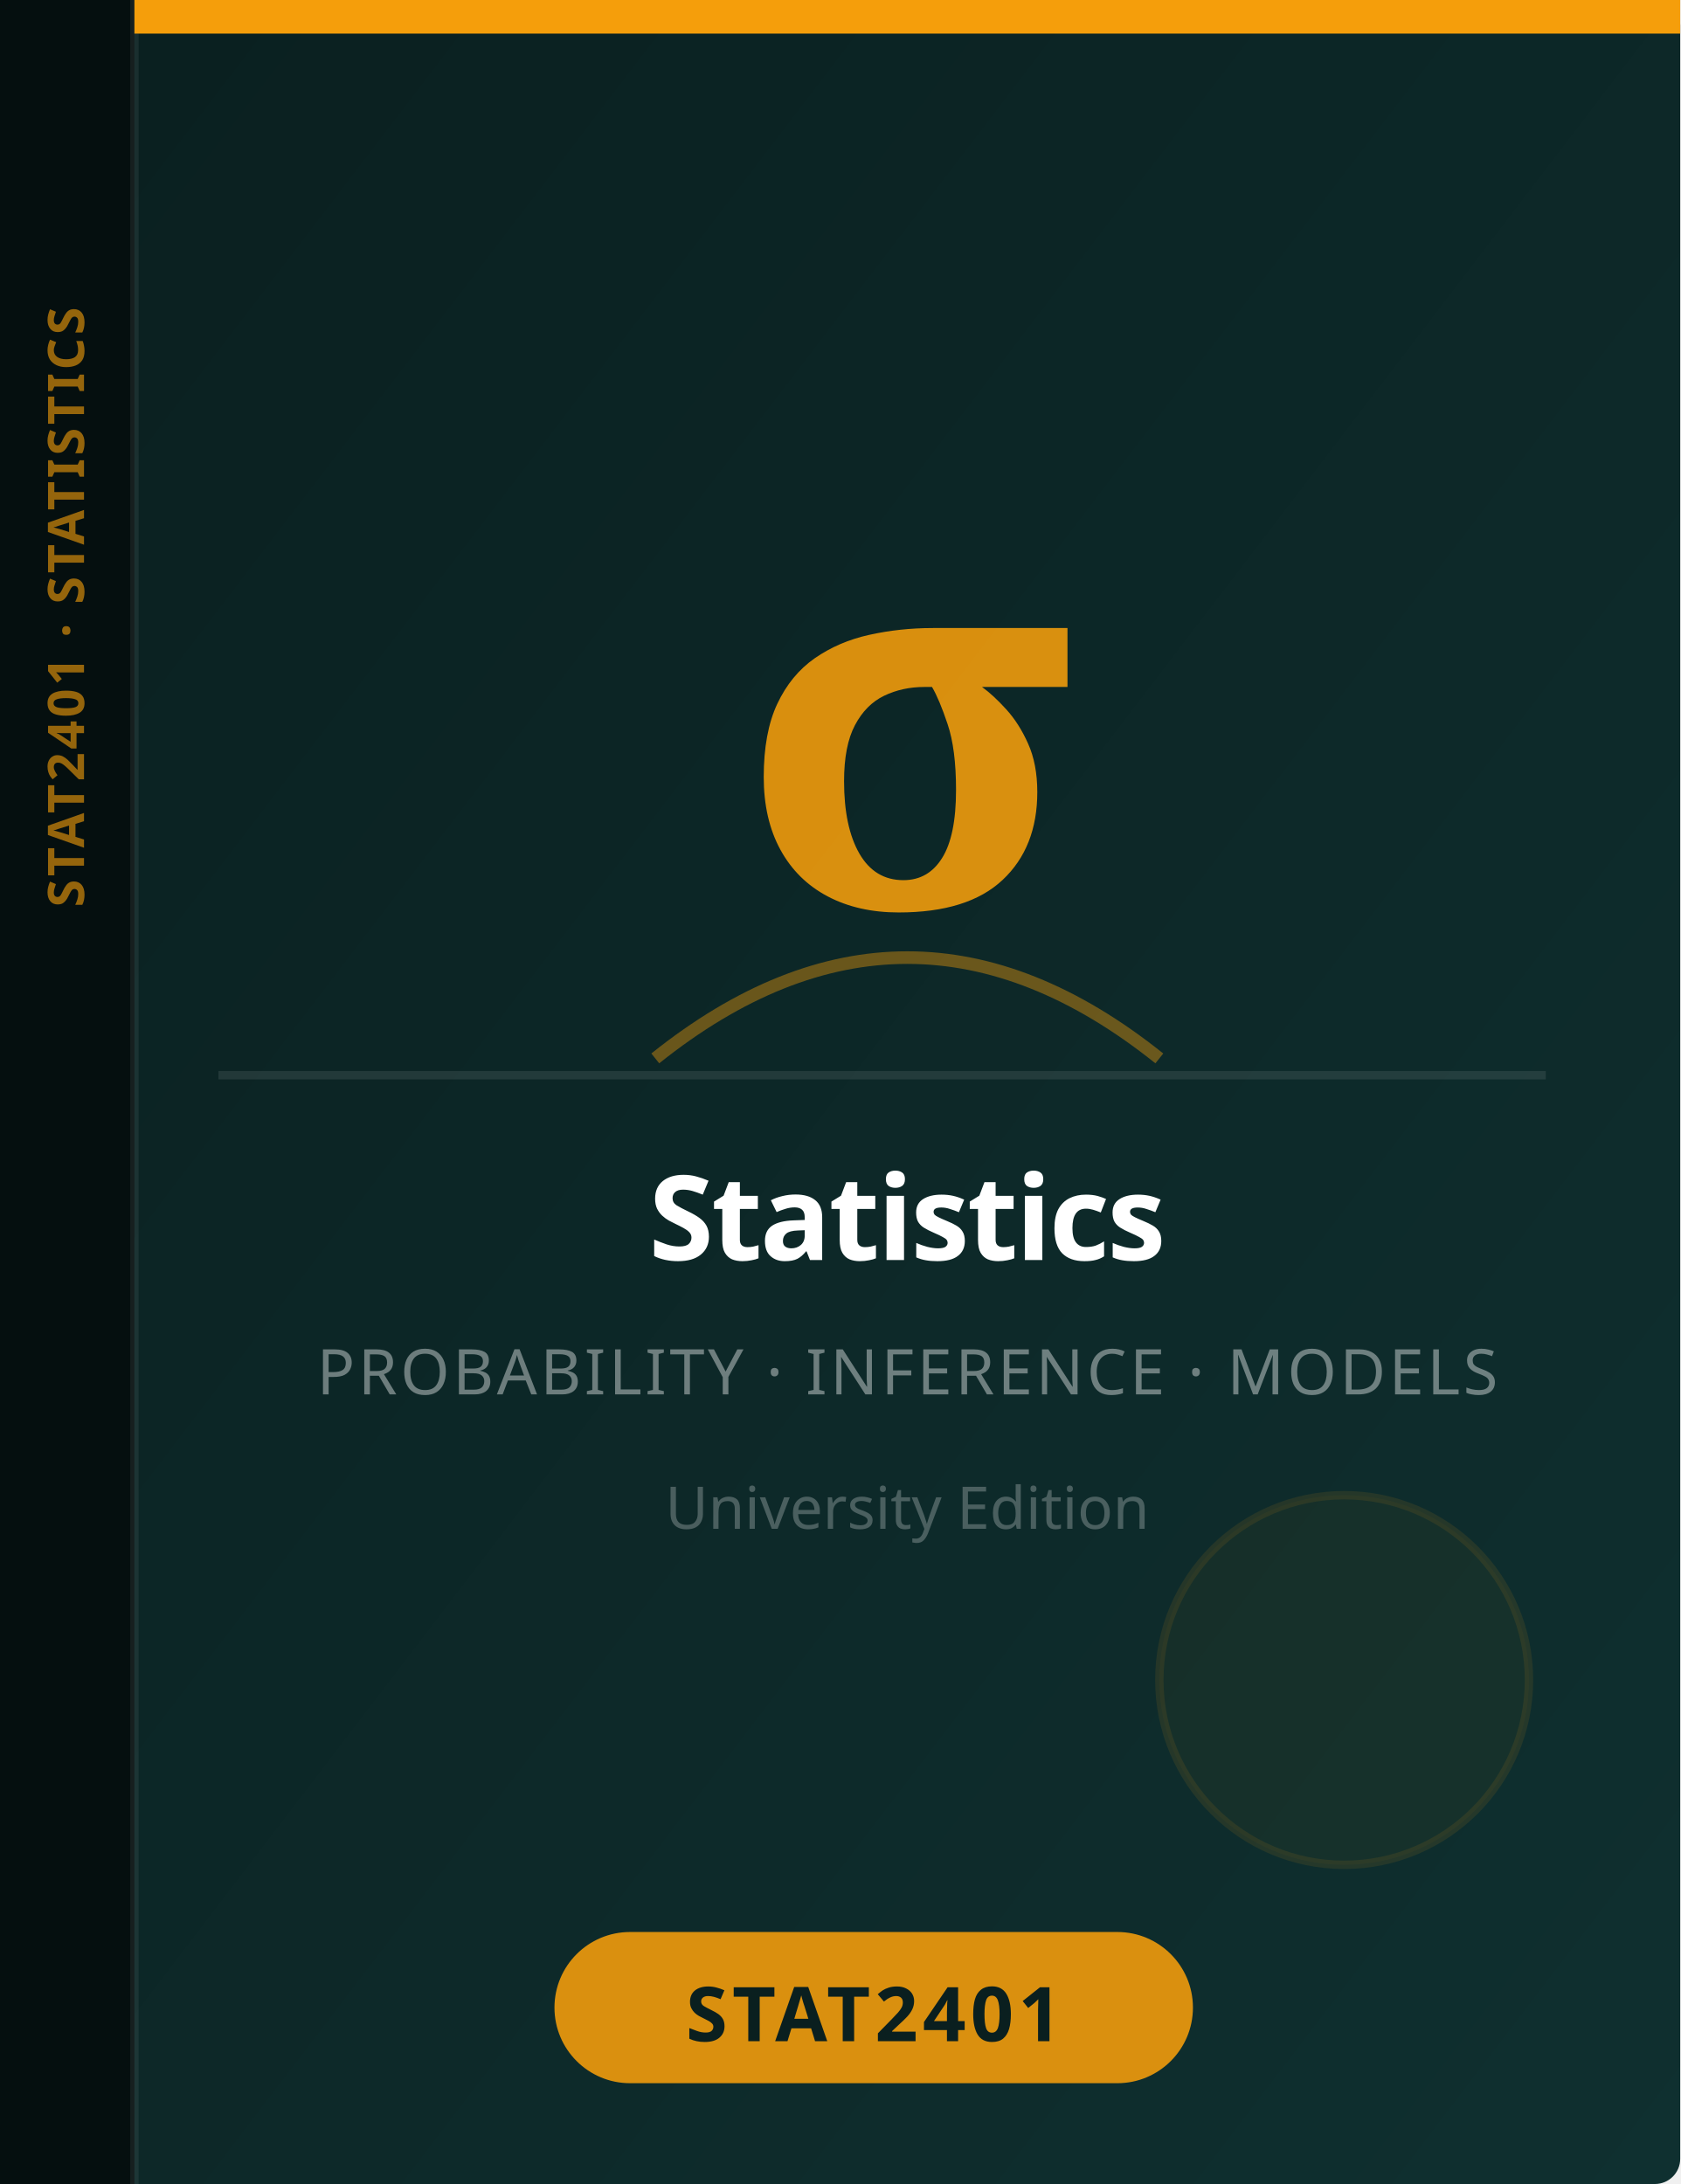
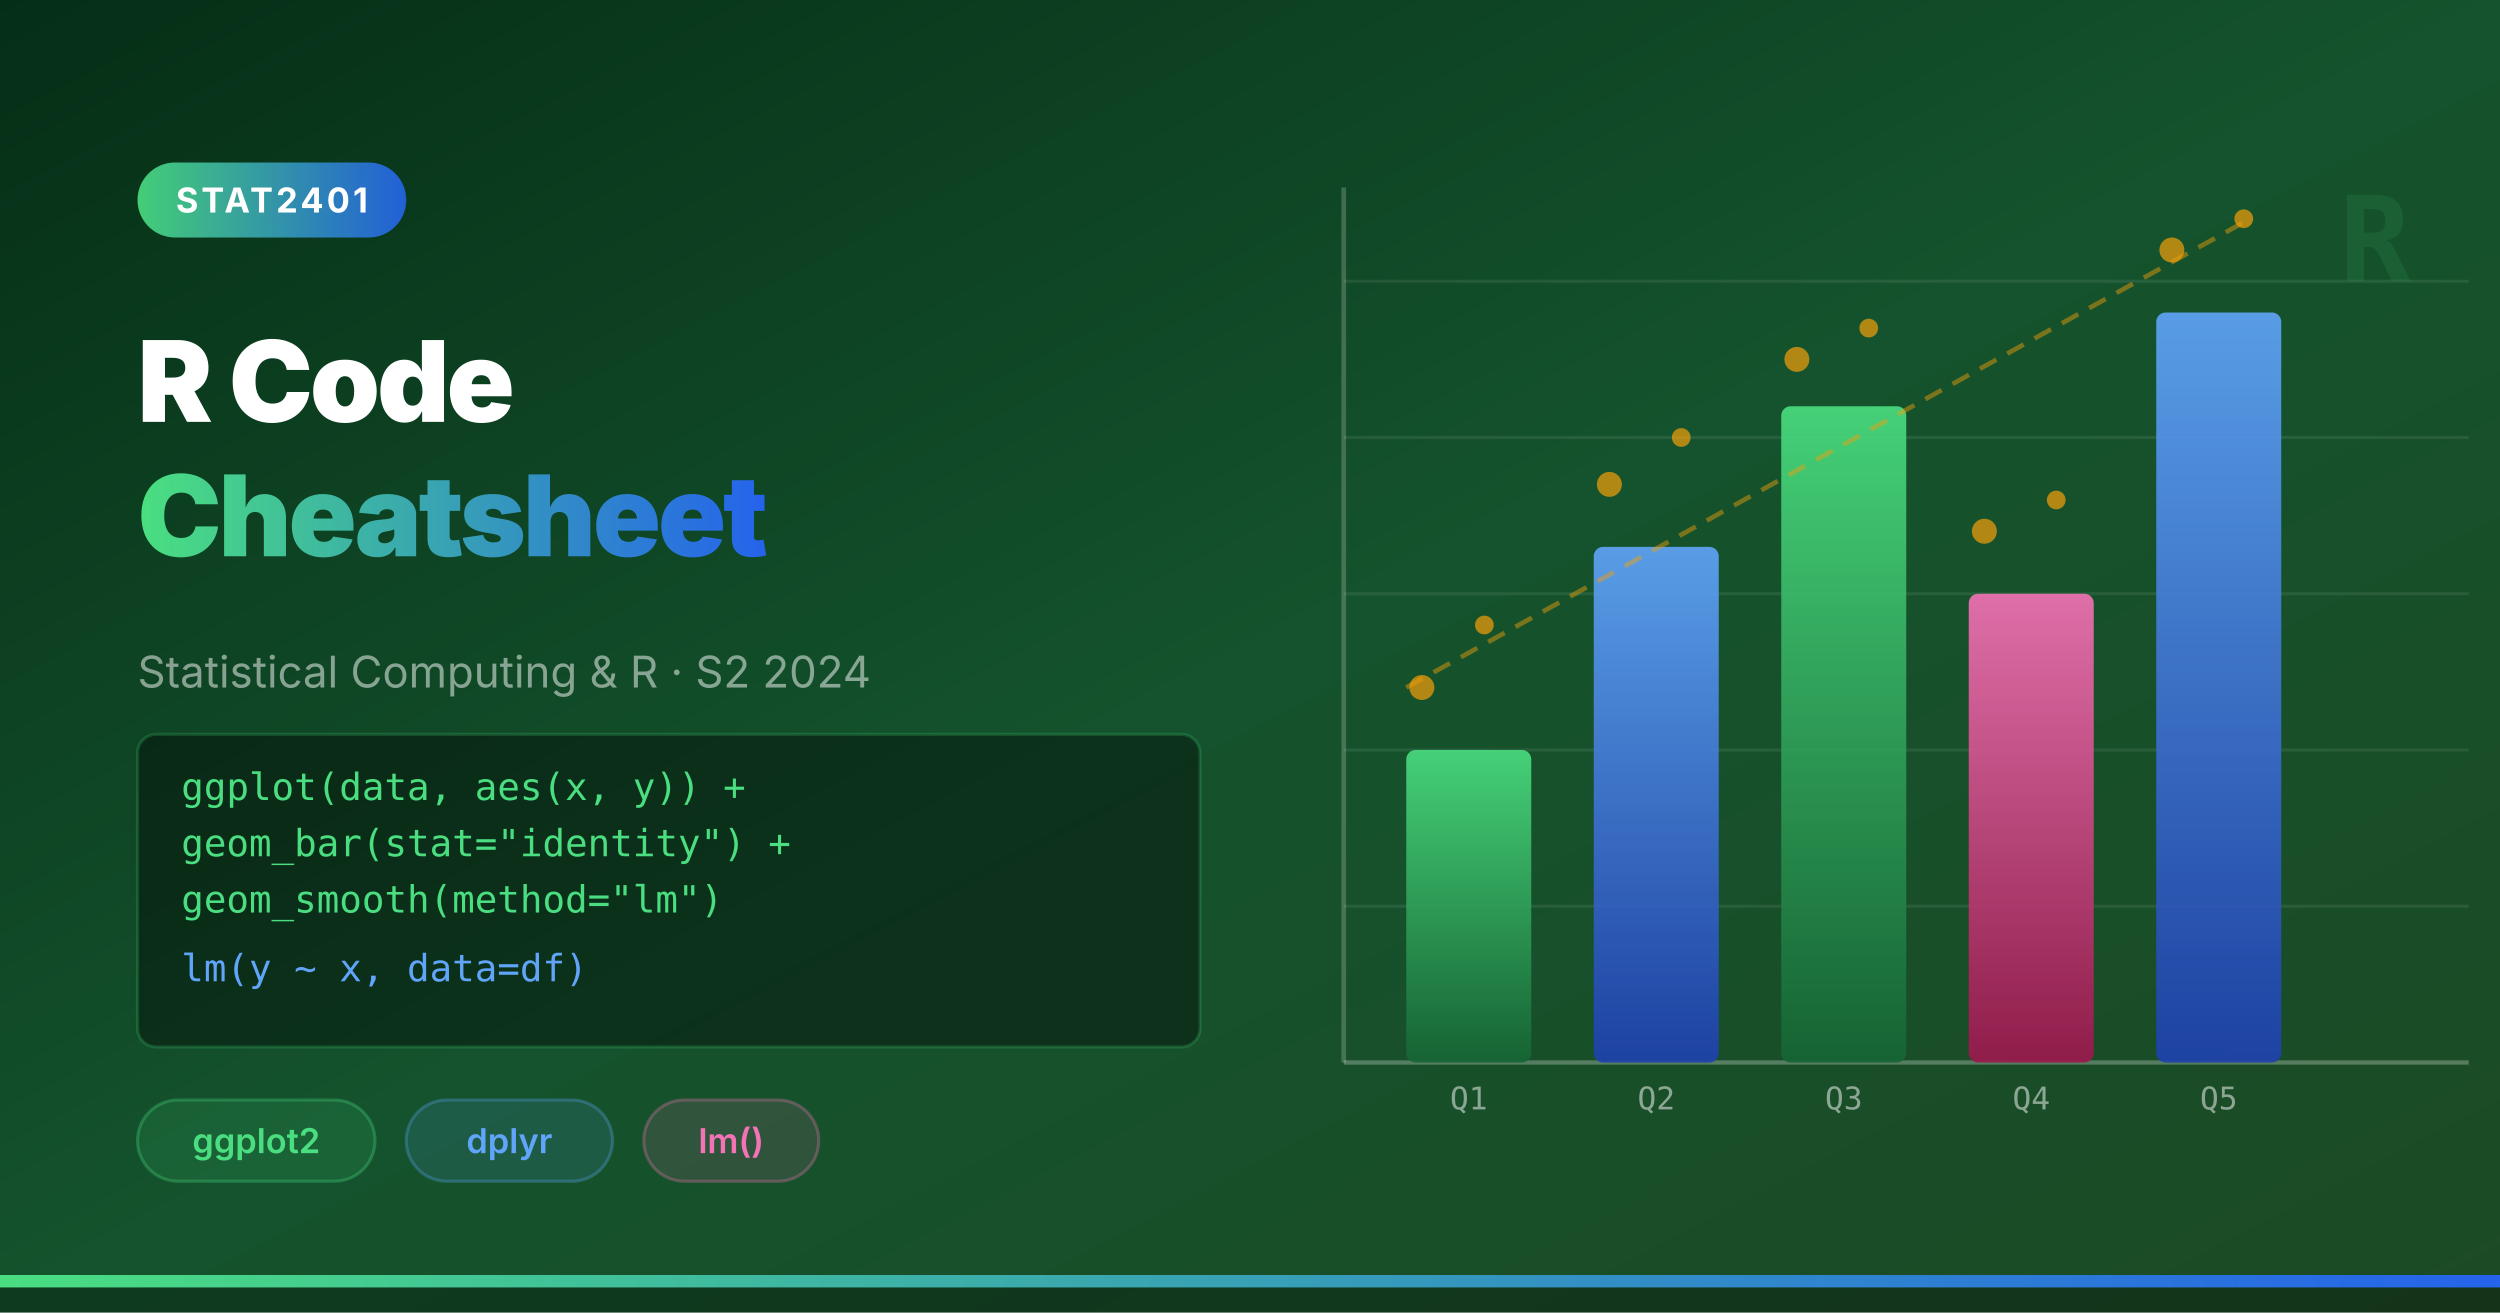
- <svg xmlns="http://www.w3.org/2000/svg" viewBox="0 0 200 260" width="200" height="260">
+ <svg xmlns="http://www.w3.org/2000/svg" viewBox="0 0 800 420" width="800" height="420">
  <defs>
    <linearGradient id="bg" x1="0" y1="0" x2="1" y2="1">
-       <stop offset="0%" stop-color="#0a1f1f" />
-       <stop offset="100%" stop-color="#0f3030" />
+       <stop offset="0%" stop-color="#052e16" />
+       <stop offset="50%" stop-color="#14532d" />
+       <stop offset="100%" stop-color="#1c4a24" />
+     </linearGradient>
+     <linearGradient id="acc" x1="0" y1="0" x2="1" y2="0">
+       <stop offset="0%" stop-color="#4ade80" />
+       <stop offset="100%" stop-color="#2563eb" />
+     </linearGradient>
+     <linearGradient id="bar1" x1="0" y1="0" x2="0" y2="1">
+       <stop offset="0%" stop-color="#4ade80" />
+       <stop offset="100%" stop-color="#166534" />
+     </linearGradient>
+     <linearGradient id="bar2" x1="0" y1="0" x2="0" y2="1">
+       <stop offset="0%" stop-color="#60a5fa" />
+       <stop offset="100%" stop-color="#1e40af" />
+     </linearGradient>
+     <linearGradient id="bar3" x1="0" y1="0" x2="0" y2="1">
+       <stop offset="0%" stop-color="#f472b6" />
+       <stop offset="100%" stop-color="#9d174d" />
    </linearGradient>
  </defs>
-   <rect width="200" height="260" fill="url(#bg)" rx="3" />
-   <rect width="16" height="260" fill="#050f0f" rx="3 0 0 3" />
-   <line x1="16" y1="0" x2="16" y2="260" stroke="rgba(255,255,255,0.07)" stroke-width="1" />
-   <text x="-108" y="10" transform="rotate(-90)" fill="rgba(245,158,11,0.6)" font-family="sans-serif" font-size="6" font-weight="700" letter-spacing="0.06em">STAT2401 · STATISTICS</text>
-   <rect x="16" y="0" width="184" height="4" fill="#f59e0b" />
-   <text x="108" y="108" text-anchor="middle" fill="#f59e0b" font-family="serif" font-size="62" font-weight="700" opacity="0.88">σ</text>
-   <g transform="translate(108, 118)" opacity="0.4">
-     <path d="M -30 8 Q -15 -4 0 -4 Q 15 -4 30 8" fill="none" stroke="#f59e0b" stroke-width="1.5" />
+   <rect width="800" height="420" fill="url(#bg)" />
+   <g stroke="rgba(255,255,255,0.08)" stroke-width="1">
+     <line x1="430" y1="340" x2="790" y2="340" />
+     <line x1="430" y1="290" x2="790" y2="290" />
+     <line x1="430" y1="240" x2="790" y2="240" />
+     <line x1="430" y1="190" x2="790" y2="190" />
+     <line x1="430" y1="140" x2="790" y2="140" />
+     <line x1="430" y1="90" x2="790" y2="90" />
+     <line x1="430" y1="340" x2="790" y2="340" stroke="rgba(255,255,255,0.2)" stroke-width="1.5" />
+     <line x1="430" y1="60" x2="430" y2="340" stroke="rgba(255,255,255,0.2)" stroke-width="1.5" />
  </g>
-   <line x1="26" y1="128" x2="184" y2="128" stroke="rgba(255,255,255,0.09)" stroke-width="1" />
-   <text x="108" y="150" text-anchor="middle" fill="#fff" font-family="sans-serif" font-size="14" font-weight="800" letter-spacing="-0.02em">Statistics</text>
-   <text x="108" y="166" text-anchor="middle" fill="rgba(255,255,255,0.4)" font-family="sans-serif" font-size="7.5" letter-spacing="0.05em">PROBABILITY · INFERENCE · MODELS</text>
-   <text x="108" y="182" text-anchor="middle" fill="rgba(255,255,255,0.25)" font-family="sans-serif" font-size="7">University Edition</text>
-   <rect x="66" y="230" width="76" height="18" rx="9" fill="#f59e0b" opacity="0.88" />
-   <text x="104" y="243" text-anchor="middle" fill="#0a1f1f" font-family="sans-serif" font-size="9" font-weight="800" letter-spacing="0.06em">STAT2401</text>
-   <circle cx="160" cy="200" r="22" fill="rgba(245,158,11,0.04)" stroke="rgba(245,158,11,0.1)" stroke-width="1" />
+   <rect x="450" y="240" width="40" height="100" fill="url(#bar1)" rx="3" opacity="0.9" />
+   <rect x="510" y="175" width="40" height="165" fill="url(#bar2)" rx="3" opacity="0.9" />
+   <rect x="570" y="130" width="40" height="210" fill="url(#bar1)" rx="3" opacity="0.9" />
+   <rect x="630" y="190" width="40" height="150" fill="url(#bar3)" rx="3" opacity="0.9" />
+   <rect x="690" y="100" width="40" height="240" fill="url(#bar2)" rx="3" opacity="0.9" />
+   <g font-family="monospace" font-size="10" fill="rgba(255,255,255,0.5)" text-anchor="middle">
+     <text x="470" y="355">Q1</text>
+     <text x="530" y="355">Q2</text>
+     <text x="590" y="355">Q3</text>
+     <text x="650" y="355">Q4</text>
+     <text x="710" y="355">Q5</text>
+   </g>
+   <text x="760" y="90" font-family="monospace" font-size="38" font-weight="900" fill="rgba(74,222,128,0.1)" text-anchor="middle">R</text>
+   <g fill="rgba(245,158,11,0.7)">
+     <circle cx="455" cy="220" r="4" />
+     <circle cx="475" cy="200" r="3" />
+     <circle cx="515" cy="155" r="4" />
+     <circle cx="538" cy="140" r="3" />
+     <circle cx="575" cy="115" r="4" />
+     <circle cx="598" cy="105" r="3" />
+     <circle cx="635" cy="170" r="4" />
+     <circle cx="658" cy="160" r="3" />
+     <circle cx="695" cy="80" r="4" />
+     <circle cx="718" cy="70" r="3" />
+   </g>
+   <line x1="450" y1="220" x2="720" y2="70" stroke="rgba(245,158,11,0.45)" stroke-width="1.5" stroke-dasharray="6,4" />
+   <rect x="44" y="52" width="86" height="24" rx="12" fill="url(#acc)" opacity="0.9" />
+   <text x="87" y="68" font-family="Inter, sans-serif" font-size="11" font-weight="700" fill="#fff" text-anchor="middle" letter-spacing="1">STAT2401</text>
+   <text x="44" y="135" font-family="Inter, sans-serif" font-size="36" font-weight="900" fill="#fff" letter-spacing="-1">R Code</text>
+   <text x="44" y="178" font-family="Inter, sans-serif" font-size="36" font-weight="900" fill="url(#acc)" letter-spacing="-1">Cheatsheet</text>
+   <text x="44" y="220" font-family="Inter, sans-serif" font-size="14" fill="rgba(255,255,255,0.5)">Statistical Computing &amp; R  ·  S2 2024</text>
+   <rect x="44" y="235" width="340" height="100" rx="6" fill="rgba(0,0,0,0.4)" stroke="rgba(74,222,128,0.2)" stroke-width="1" />
+   <g font-family="monospace" font-size="12" fill="#4ade80">
+     <text x="58" y="256">ggplot(data, aes(x, y)) +</text>
+     <text x="58" y="274">  geom_bar(stat="identity") +</text>
+     <text x="58" y="292">  geom_smooth(method="lm")</text>
+     <text x="58" y="314" fill="#60a5fa">lm(y ~ x, data=df)</text>
+   </g>
+   <g transform="translate(44, 352)">
+     <rect width="76" height="26" rx="13" fill="rgba(74,222,128,0.12)" stroke="rgba(74,222,128,0.3)" stroke-width="1" />
+     <text x="38" y="17" font-family="Inter, sans-serif" font-size="11" font-weight="600" fill="#4ade80" text-anchor="middle">ggplot2</text>
+   </g>
+   <g transform="translate(130, 352)">
+     <rect width="66" height="26" rx="13" fill="rgba(96,165,250,0.12)" stroke="rgba(96,165,250,0.3)" stroke-width="1" />
+     <text x="33" y="17" font-family="Inter, sans-serif" font-size="11" font-weight="600" fill="#60a5fa" text-anchor="middle">dplyr</text>
+   </g>
+   <g transform="translate(206, 352)">
+     <rect width="56" height="26" rx="13" fill="rgba(244,114,182,0.12)" stroke="rgba(244,114,182,0.3)" stroke-width="1" />
+     <text x="28" y="17" font-family="Inter, sans-serif" font-size="11" font-weight="600" fill="#f472b6" text-anchor="middle">lm()</text>
+   </g>
+   <rect x="0" y="408" width="800" height="4" fill="url(#acc)" />
+   <rect x="0" y="412" width="800" height="8" fill="rgba(0,0,0,0.3)" />
</svg>
